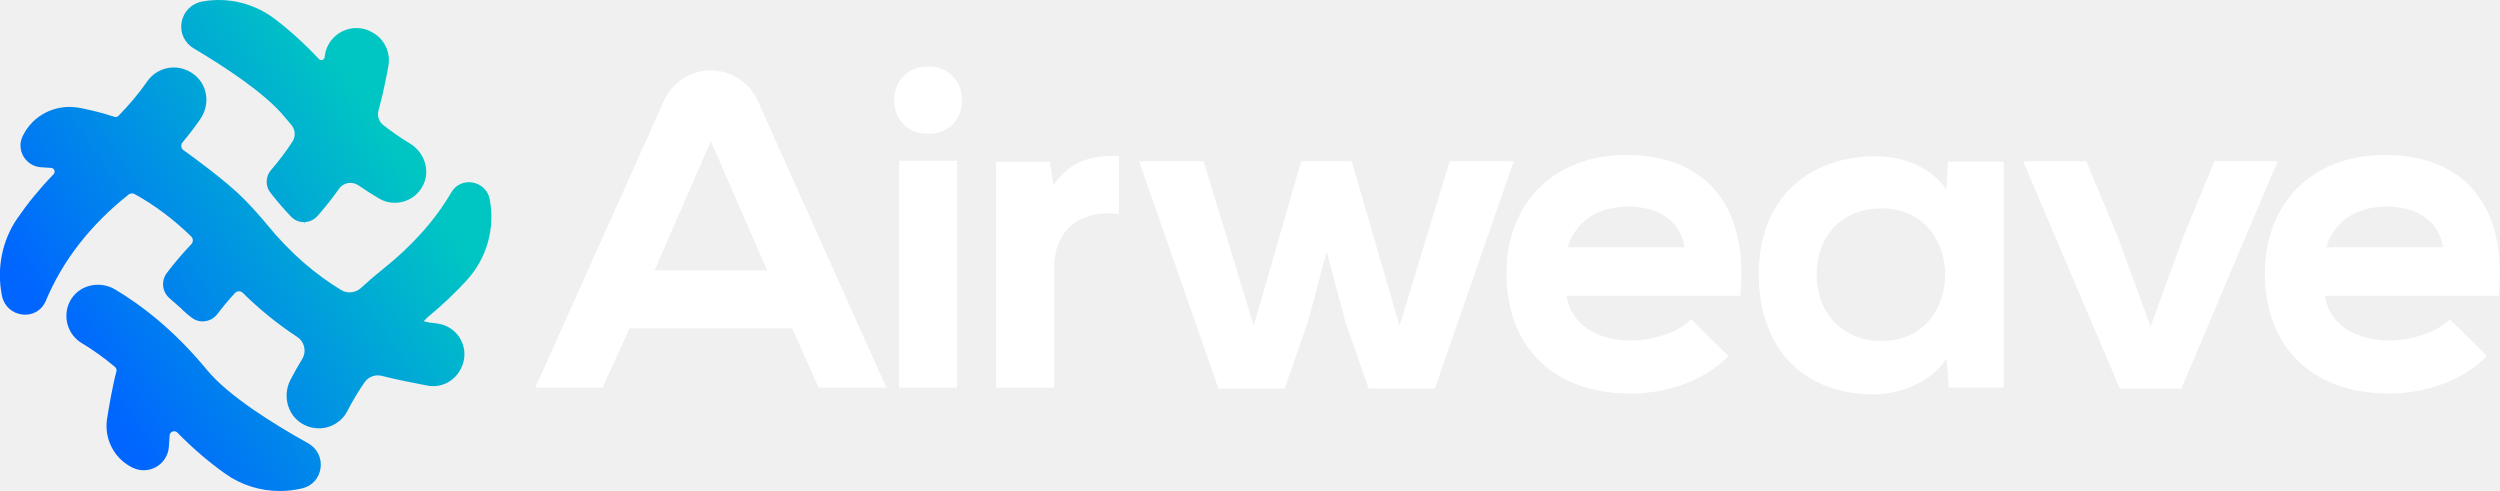
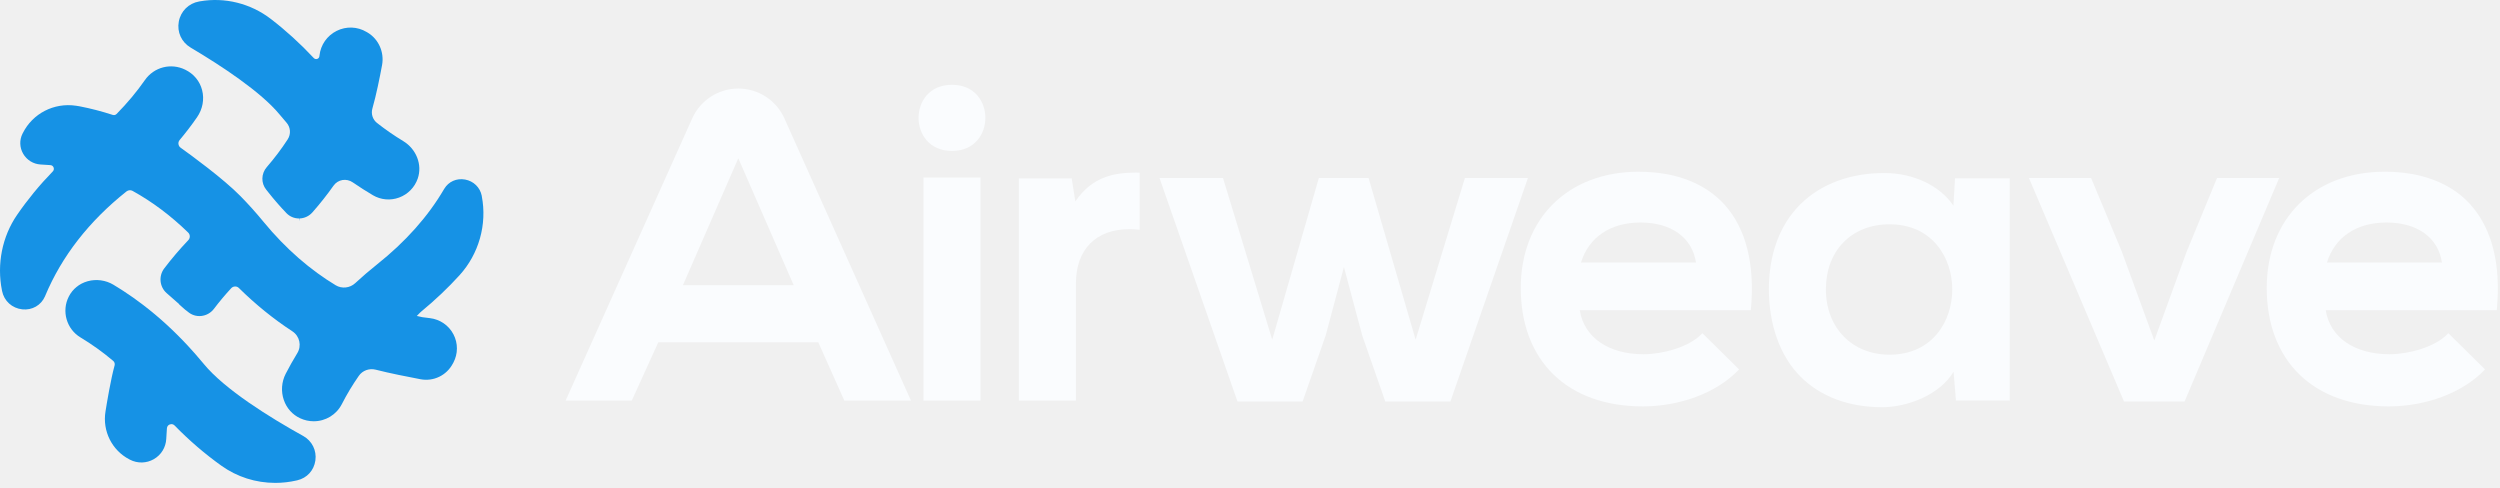
- <svg xmlns="http://www.w3.org/2000/svg" xmlns:xlink="http://www.w3.org/1999/xlink" id="Layer_2" data-name="Layer 2" viewBox="0 0 661.11 129.83">
-   <defs>
-     <style>
-       .cls-1 {
-         fill: url(#linear-gradient);
-       }
- 
-       .cls-1, .cls-2, .cls-3, .cls-4 {
-         stroke-width: 0px;
-       }
- 
-       .cls-2 {
-         fill: url(#linear-gradient-2);
-       }
- 
-       .cls-3 {
-         fill: url(#linear-gradient-3);
-       }
- 
-       .cls-4 {
-         fill: #ffffff;
-       }
-     </style>
-     <linearGradient id="linear-gradient" x1="33.12" y1="114.72" x2="117.92" y2="58.45" gradientUnits="userSpaceOnUse">
-       <stop offset="0" stop-color="#06f" />
-       <stop offset="1" stop-color="#00c6c3" />
-     </linearGradient>
-     <linearGradient id="linear-gradient-2" x1="20.24" y1="95.31" x2="105.04" y2="39.03" xlink:href="#linear-gradient" />
-     <linearGradient id="linear-gradient-3" x1="6.95" y1="75.28" x2="91.75" y2="19.01" xlink:href="#linear-gradient" />
-   </defs>
-   <g id="Layer_1-2" data-name="Layer 1">
-     <g>
-       <g>
-         <path class="cls-4" d="M245.43,17.6c-6.17,0-8.98,4.61-8.98,8.89s2.81,8.89,8.98,8.89,8.98-4.61,8.98-8.89-2.81-8.89-8.98-8.89Z" />
-         <rect class="cls-4" x="237.76" y="42.53" width="15.34" height="59.98" />
-         <path class="cls-4" d="M295.03,41.21c-5.81,0-11.81.96-16.43,7.75l-.98-6.19h-14.2v59.74h15.34v-31.49c0-9.14,5.37-14.6,14.36-14.6.84,0,1.62.04,2.37.13l.41.05v-15.37h-.55c-.1-.02-.21-.02-.31-.02Z" />
-         <polygon class="cls-4" points="400.29 42.65 383.35 42.65 370.1 86.14 357.52 42.91 357.44 42.65 344.08 42.65 331.54 86.13 318.38 42.91 318.3 42.65 301.23 42.65 322.11 102.5 322.19 102.75 339.71 102.75 345.91 85 350.82 66.58 355.75 85.03 361.85 102.5 361.93 102.75 379.45 102.75 400.13 43.13 400.29 42.65" />
-         <path class="cls-4" d="M430.1,40.97c-18.98,0-31.73,12.56-31.73,31.25,0,19.64,12.57,31.85,32.8,31.85,10.06,0,19.89-3.71,25.64-9.69l.25-.26-9.86-9.73-.26.27c-3.38,3.5-10.53,5.39-15.54,5.39-9.46,0-16-4.52-17.17-11.84h45.99l.03-.33c1.12-12.02-1.35-21.74-7.14-28.1-5.25-5.76-13.21-8.8-23.03-8.8ZM445.48,65.39h-30.93c2.13-6.85,7.94-10.76,16.03-10.76s13.86,3.91,14.9,10.76Z" />
-         <path class="cls-4" d="M514.7,50.1c-3.63-5.36-10.74-8.77-18.49-8.77-9.12-.05-17.13,2.92-22.64,8.38-5.56,5.52-8.49,13.42-8.49,22.86s2.96,18,8.57,23.56c5.38,5.34,12.95,8.16,21.92,8.16.1,0,.2,0,.29,0,6.8-.12,15.21-3.42,18.88-9.53l.64,7.73h14.47v-59.74h-14.72l-.43,7.34ZM514.39,72.64c0,8.44-5.28,17.53-16.87,17.53-10.07,0-17.11-7.23-17.11-17.59s6.88-17.47,17.11-17.47c11.59,0,16.87,9.09,16.87,17.53Z" />
-         <polygon class="cls-4" points="602.3 42.65 585.58 42.65 577.34 62.64 568.71 86.35 559.95 62.38 551.71 42.65 535 42.65 560.47 102.53 560.57 102.75 576.85 102.75 602.08 43.16 602.3 42.65" />
-         <path class="cls-4" d="M653.7,49.77c-5.25-5.76-13.21-8.8-23.03-8.8-18.98,0-31.73,12.56-31.73,31.25,0,19.64,12.57,31.85,32.8,31.85,10.06,0,19.89-3.71,25.64-9.69l.25-.26-9.86-9.73-.26.27c-3.38,3.5-10.53,5.39-15.54,5.39-9.46,0-16-4.52-17.17-11.84h45.99l.03-.33c1.13-12.02-1.34-21.74-7.14-28.1ZM615.13,65.39c2.13-6.85,7.94-10.76,16.03-10.76s13.86,3.91,14.9,10.76h-30.93Z" />
-         <path class="cls-4" d="M187.98,18.61c-5.34,0-10.2,3.15-12.39,8.02l-34.04,75.88h17.79l7.13-15.68h43.01l7.01,15.68h17.91l-34.03-75.88c-2.18-4.87-7.05-8.02-12.39-8.02ZM202.86,71.48h-29.77l14.89-34.12,14.89,34.12Z" />
-       </g>
-       <g>
-         <path class="cls-1" d="M81.5,117.23c-9.09-5.05-21.1-12.52-26.73-19.36l-.48-.57c-1.15-1.38-2.34-2.74-3.53-4.03-3.88-4.22-8.03-8.02-12.33-11.3-1.74-1.33-3.53-2.6-5.32-3.76-.92-.6-1.81-1.15-2.64-1.65-2.09-1.25-4.63-1.59-6.97-.93-2.22.63-4,2.09-5.03,4.1-2,3.91-.62,8.74,3.14,11,3.02,1.81,5.98,3.93,8.79,6.3.36.3.51.79.38,1.23-1.03,3.76-2.06,9.93-2.45,12.41-.84,5.25,1.74,10.41,6.41,12.84l.17.09c2.04,1.05,4.44,1,6.42-.14,1.97-1.13,3.22-3.16,3.34-5.44.05-.98.11-1.96.18-2.87.04-.48.33-.87.78-1.03.14-.05.29-.08.43-.08.32,0,.62.13.86.37,3.92,4.02,8.15,7.65,12.56,10.8,4.24,3.03,9.26,4.63,14.52,4.63,1.91,0,3.83-.22,5.7-.65l.21-.05c2.62-.61,4.48-2.66,4.86-5.34.38-2.68-.91-5.26-3.26-6.57Z" />
-         <path class="cls-2" d="M129.52,52.76l-.02-.11c-.44-2.25-2.2-3.97-4.5-4.38-2.27-.4-4.42.55-5.58,2.49l-.07.11c-4.29,7.34-10.35,14.14-18.01,20.23-2.01,1.6-3.98,3.29-5.86,5.03-1.44,1.34-3.61,1.57-5.27.56-1.64-.99-3.28-2.08-4.87-3.24-3.45-2.5-6.77-5.4-9.88-8.61-1.62-1.67-3.17-3.41-4.63-5.19-1.96-2.39-4.05-4.72-6.22-6.93-4.6-4.69-13.46-11.14-16.07-13-.33-.23-.53-.58-.59-.98-.05-.4.06-.78.32-1.09,1.66-1.98,3.23-4.03,4.66-6.1,1.52-2.18,2.02-4.85,1.38-7.32-.62-2.41-2.23-4.36-4.52-5.48-3.85-1.9-8.42-.72-10.86,2.78-2.18,3.13-4.75,6.2-7.62,9.12-.27.27-.68.37-1.05.24-2.92-.95-5.92-1.73-8.91-2.31-.22-.04-.54-.1-.94-.15-5.93-.88-11.67,2.08-14.31,7.36l-.09.17c-.85,1.71-.78,3.72.19,5.39.98,1.69,2.74,2.77,4.68,2.88.91.05,1.81.11,2.65.17.39.03.71.26.85.63.14.38.06.78-.22,1.06-3.57,3.67-6.8,7.61-9.61,11.7-4,5.83-5.48,13.24-4.05,20.33l.02.11c.55,2.71,2.69,4.65,5.45,4.95,2.65.28,5.05-1.1,6.1-3.51l.06-.15c4.44-10.62,11.79-20.06,21.85-28.05.48-.37,1.11-.43,1.62-.15,5.26,2.9,10.3,6.67,14.96,11.21.57.55.58,1.47.04,2.04-2.32,2.44-4.5,5-6.48,7.61-1.55,2.04-1.26,4.95.65,6.63l3.38,2.97-.04.04c.53.47,1.06.94,1.59,1.41h0s.72.55.72.55c1.02.9,2.32,1.32,3.67,1.18,1.34-.14,2.58-.84,3.4-1.92,1.43-1.9,3-3.76,4.64-5.54.27-.3.65-.46,1.05-.47.42,0,.75.14,1.01.4,4.47,4.41,9.3,8.33,14.37,11.64,1.99,1.3,2.57,3.89,1.33,5.91-1.1,1.8-2.15,3.66-3.11,5.53-1.11,2.17-1.3,4.74-.5,7.04.76,2.21,2.32,3.95,4.39,4.91,1.16.54,2.39.81,3.65.81,3.21,0,6.11-1.77,7.57-4.63,1.32-2.59,2.86-5.15,4.56-7.59.99-1.43,2.81-2.09,4.54-1.65,3.65.94,8.56,1.91,12.04,2.57,3.51.66,6.99-1.02,8.67-4.16l.17-.31c1.26-2.38,1.27-5.22.02-7.61-1.26-2.41-3.63-4.03-6.34-4.35-.67-.08-1.31-.16-1.91-.24-.13-.02-.24-.04-.33-.06l-1.27-.29.91-.93c.07-.07.16-.16.27-.24,3.75-3.09,7.22-6.38,10.31-9.78h0c5.2-5.72,7.44-13.66,5.98-21.24Z" />
-         <path class="cls-3" d="M51.2,12.78c8.15,4.83,18.93,11.89,24.01,18.08.6.72,1.2,1.43,1.8,2.12,1.1,1.27,1.23,3.08.31,4.5-1.65,2.54-3.54,5.05-5.62,7.45-1.52,1.75-1.58,4.3-.15,6.07l.06.07c.17.22.35.44.52.66,1.53,1.94,3.16,3.81,4.84,5.56.89.93,2.1,1.45,3.39,1.45l.12.73-.02-.73c1.34-.03,2.62-.62,3.51-1.64,2.04-2.31,3.95-4.73,5.68-7.18,1.19-1.68,3.47-2.06,5.19-.87,1.77,1.22,3.59,2.38,5.41,3.45,2.13,1.25,4.7,1.48,7.03.62,2.36-.87,4.19-2.73,5.01-5.11,1.28-3.69-.36-7.93-3.9-10.07-2.4-1.45-4.77-3.09-7.03-4.86-1.18-.93-1.68-2.46-1.26-3.91,1.04-3.64,1.99-8.36,2.6-11.68.63-3.43-.91-6.93-3.84-8.7l-.34-.2c-2.45-1.46-5.45-1.57-8.02-.29-2.59,1.29-4.32,3.77-4.63,6.63l-.02.18c-.04.35-.26.62-.59.73-.33.11-.67.02-.91-.22-3.66-3.91-7.55-7.45-11.58-10.54C67.35.93,60.43-.8,53.78.35l-.28.05c-2.8.49-4.95,2.62-5.46,5.43-.51,2.78.73,5.51,3.17,6.95Z" />
-       </g>
-     </g>
-   </g>
+ <svg xmlns="http://www.w3.org/2000/svg" width="513" height="100" viewBox="0 0 513 100" fill="none">
+   <path d="M195.344 17.401C190.635 17.401 188.49 20.92 188.49 24.186C188.49 27.453 190.635 30.971 195.344 30.971C200.052 30.971 202.197 27.453 202.197 24.186C202.197 20.92 200.052 17.401 195.344 17.401Z" fill="#FAFCFE" />
+   <path d="M201.196 36.424H189.489V82.199H201.196V36.424Z" fill="#FAFCFE" />
+   <path d="M233.197 35.417C228.763 35.417 224.184 36.15 220.658 41.332L219.91 36.608H209.073V82.2H220.78V58.168C220.78 51.192 224.879 47.025 231.739 47.025C232.38 47.025 232.976 47.056 233.548 47.125L233.861 47.163V35.433H233.441C233.365 35.417 233.281 35.417 233.205 35.417H233.197Z" fill="#FAFCFE" />
+   <path d="M313.528 36.52H300.6L290.488 69.71L280.888 36.719L280.827 36.52H270.631L261.06 69.703L251.017 36.719L250.956 36.52H237.929L253.864 82.196L253.925 82.387H267.296L272.027 68.841L275.774 54.783L279.537 68.863L284.192 82.196L284.253 82.387H297.624L313.406 36.886L313.528 36.52Z" fill="#FAFCFE" />
+   <path d="M336.279 35.235C321.794 35.235 312.063 44.821 312.063 59.084C312.063 74.073 321.657 83.391 337.096 83.391C344.773 83.391 352.275 80.56 356.663 75.996L356.854 75.798L349.329 68.372L349.131 68.578C346.551 71.249 341.095 72.692 337.271 72.692C330.051 72.692 325.06 69.242 324.167 63.656H359.266L359.289 63.404C360.143 54.231 358.258 46.813 353.839 41.959C349.833 37.563 343.758 35.243 336.264 35.243L336.279 35.235ZM348.016 53.872H324.412C326.037 48.644 330.471 45.66 336.645 45.66C342.819 45.66 347.223 48.644 348.016 53.872Z" fill="#FAFCFE" />
+   <path d="M400.842 42.202C398.072 38.111 392.646 35.509 386.731 35.509C379.771 35.471 373.658 37.737 369.453 41.904C365.21 46.117 362.974 52.146 362.974 59.351C362.974 66.555 365.233 73.088 369.514 77.331C373.62 81.406 379.397 83.558 386.243 83.558C386.319 83.558 386.395 83.558 386.464 83.558C391.654 83.467 398.072 80.948 400.873 76.285L401.361 82.185H412.404V36.593H401.17L400.842 42.194V42.202ZM400.606 59.404C400.606 65.845 396.576 72.782 387.731 72.782C380.046 72.782 374.673 67.265 374.673 59.358C374.673 51.452 379.924 46.026 387.731 46.026C396.576 46.026 400.606 52.963 400.606 59.404Z" fill="#FAFCFE" />
+   <path d="M467.697 36.52H454.937L448.649 51.776L442.062 69.871L435.377 51.578L429.089 36.52H416.336L435.774 82.219L435.85 82.387H448.275L467.529 36.909L467.697 36.52Z" fill="#FAFCFE" />
+   <path d="M506.923 41.951C502.916 37.555 496.842 35.235 489.347 35.235C474.862 35.235 465.132 44.821 465.132 59.084C465.132 74.073 474.725 83.391 490.164 83.391C497.841 83.391 505.343 80.56 509.732 75.996L509.922 75.798L502.398 68.372L502.199 68.578C499.62 71.249 494.163 72.692 490.339 72.692C483.12 72.692 478.129 69.242 477.236 63.656H512.334L512.357 63.404C513.219 54.231 511.334 46.813 506.908 41.959L506.923 41.951ZM477.488 53.872C479.113 48.644 483.547 45.66 489.721 45.66C495.895 45.66 500.299 48.644 501.092 53.872H477.488Z" fill="#FAFCFE" />
+   <path d="M151.5 18.169C147.425 18.169 143.716 20.573 142.045 24.289L116.066 82.199H129.643L135.085 70.232H167.909L173.258 82.199H186.927L160.956 24.289C159.292 20.573 155.576 18.169 151.5 18.169ZM162.856 58.517H140.137L151.5 32.478L162.864 58.517H162.856Z" fill="#FAFCFE" />
+   <path d="M62.222 89.466C55.285 85.612 46.119 79.911 41.823 74.691L41.456 74.256C40.579 73.203 39.67 72.165 38.762 71.18C35.801 67.96 32.634 65.06 29.352 62.556C28.024 61.541 26.658 60.572 25.292 59.687C24.59 59.229 23.911 58.809 23.277 58.428C21.683 57.474 19.744 57.214 17.958 57.718C16.264 58.199 14.905 59.313 14.12 60.847C12.593 63.831 13.646 67.517 16.516 69.242C18.821 70.623 21.08 72.241 23.224 74.05C23.499 74.279 23.613 74.653 23.514 74.989C22.728 77.858 21.942 82.567 21.644 84.459C21.003 88.466 22.972 92.404 26.536 94.259L26.666 94.327C28.223 95.129 30.055 95.09 31.566 94.22C33.069 93.358 34.023 91.809 34.115 90.069C34.153 89.321 34.199 88.573 34.252 87.879C34.282 87.512 34.504 87.215 34.847 87.092C34.954 87.054 35.069 87.031 35.175 87.031C35.42 87.031 35.648 87.131 35.832 87.314C38.823 90.382 42.051 93.152 45.417 95.556C48.653 97.868 52.484 99.089 56.498 99.089C57.956 99.089 59.421 98.922 60.848 98.593L61.009 98.555C63.008 98.09 64.428 96.525 64.718 94.48C65.008 92.435 64.023 90.466 62.23 89.466H62.222Z" fill="#1692E5" />
+   <path d="M98.871 40.264L98.856 40.18C98.52 38.463 97.177 37.151 95.422 36.838C93.689 36.532 92.048 37.257 91.163 38.738L91.11 38.822C87.836 44.423 83.211 49.613 77.365 54.261C75.831 55.482 74.328 56.772 72.893 58.099C71.794 59.122 70.138 59.298 68.871 58.527C67.619 57.771 66.368 56.94 65.154 56.054C62.521 54.146 59.988 51.933 57.614 49.483C56.378 48.209 55.195 46.881 54.081 45.523C52.585 43.699 50.99 41.92 49.334 40.234C45.823 36.654 39.061 31.732 37.069 30.312C36.818 30.137 36.665 29.87 36.619 29.565C36.581 29.259 36.665 28.969 36.864 28.733C38.13 27.222 39.328 25.657 40.42 24.077C41.58 22.414 41.961 20.376 41.473 18.491C41 16.652 39.771 15.164 38.023 14.309C35.085 12.859 31.598 13.759 29.735 16.43C28.072 18.819 26.11 21.162 23.92 23.39C23.714 23.597 23.401 23.673 23.119 23.574C20.89 22.849 18.601 22.253 16.319 21.811C16.151 21.78 15.907 21.734 15.601 21.696C11.076 21.025 6.695 23.284 4.681 27.313L4.612 27.443C3.963 28.748 4.017 30.282 4.757 31.556C5.505 32.846 6.848 33.67 8.328 33.754C9.023 33.792 9.71 33.838 10.351 33.884C10.649 33.907 10.893 34.083 11 34.365C11.106 34.655 11.045 34.96 10.832 35.174C8.107 37.975 5.642 40.982 3.498 44.103C0.445 48.552 -0.685 54.207 0.407 59.618L0.422 59.702C0.842 61.77 2.475 63.251 4.581 63.48C6.604 63.694 8.435 62.64 9.237 60.801L9.282 60.687C12.671 52.582 18.28 45.377 25.958 39.28C26.324 38.997 26.805 38.952 27.194 39.165C31.208 41.379 35.055 44.256 38.611 47.72C39.046 48.14 39.054 48.842 38.642 49.277C36.871 51.139 35.207 53.093 33.696 55.085C32.513 56.642 32.735 58.863 34.192 60.145L36.772 62.411L36.741 62.442C37.146 62.801 37.55 63.159 37.955 63.518L38.504 63.938C39.283 64.625 40.275 64.945 41.305 64.838C42.328 64.731 43.274 64.197 43.9 63.373C44.991 61.923 46.189 60.504 47.441 59.145C47.647 58.916 47.937 58.794 48.242 58.786C48.563 58.786 48.815 58.893 49.013 59.092C52.425 62.457 56.111 65.449 59.98 67.975C61.499 68.967 61.941 70.944 60.995 72.485C60.155 73.859 59.354 75.278 58.621 76.706C57.774 78.362 57.629 80.323 58.24 82.078C58.82 83.765 60.01 85.093 61.59 85.826C62.475 86.238 63.414 86.444 64.376 86.444C66.826 86.444 69.039 85.093 70.153 82.91C71.16 80.934 72.336 78.98 73.633 77.118C74.389 76.026 75.778 75.523 77.098 75.859C79.883 76.576 83.631 77.316 86.286 77.82C88.965 78.324 91.621 77.041 92.903 74.645L93.033 74.409C93.995 72.592 94.002 70.425 93.048 68.601C92.087 66.761 90.278 65.525 88.21 65.281C87.698 65.22 87.21 65.159 86.752 65.098C86.653 65.083 86.569 65.067 86.5 65.052L85.531 64.831L86.225 64.121C86.279 64.067 86.347 63.999 86.431 63.938C89.293 61.58 91.942 59.069 94.3 56.474C98.268 52.109 99.978 46.049 98.864 40.264H98.871Z" fill="#1692E5" />
+   <path d="M39.098 9.752C45.318 13.438 53.544 18.826 57.421 23.55C57.879 24.099 58.337 24.641 58.795 25.168C59.635 26.137 59.734 27.518 59.032 28.602C57.773 30.541 56.33 32.456 54.743 34.288C53.583 35.623 53.537 37.569 54.628 38.92L54.674 38.974C54.804 39.142 54.941 39.309 55.071 39.477C56.239 40.958 57.483 42.385 58.765 43.721C59.444 44.43 60.367 44.827 61.352 44.827L61.443 45.384L61.428 44.827C62.451 44.804 63.428 44.354 64.107 43.576C65.664 41.813 67.121 39.966 68.442 38.096C69.35 36.814 71.09 36.524 72.403 37.432C73.753 38.363 75.142 39.248 76.531 40.065C78.157 41.019 80.118 41.195 81.896 40.538C83.697 39.874 85.094 38.455 85.72 36.638C86.697 33.822 85.445 30.587 82.743 28.953C80.912 27.847 79.103 26.595 77.378 25.244C76.478 24.535 76.096 23.367 76.417 22.26C77.21 19.482 77.935 15.88 78.401 13.346C78.882 10.729 77.707 8.058 75.47 6.707L75.211 6.554C73.341 5.44 71.052 5.356 69.09 6.333C67.114 7.317 65.793 9.21 65.557 11.393L65.541 11.53C65.511 11.797 65.343 12.003 65.091 12.087C64.839 12.171 64.58 12.102 64.397 11.919C61.604 8.935 58.635 6.234 55.559 3.875C51.423 0.708 46.142 -0.612 41.067 0.266L40.853 0.304C38.716 0.678 37.075 2.303 36.686 4.448C36.297 6.569 37.243 8.653 39.105 9.752H39.098Z" fill="#1692E5" />
</svg>
